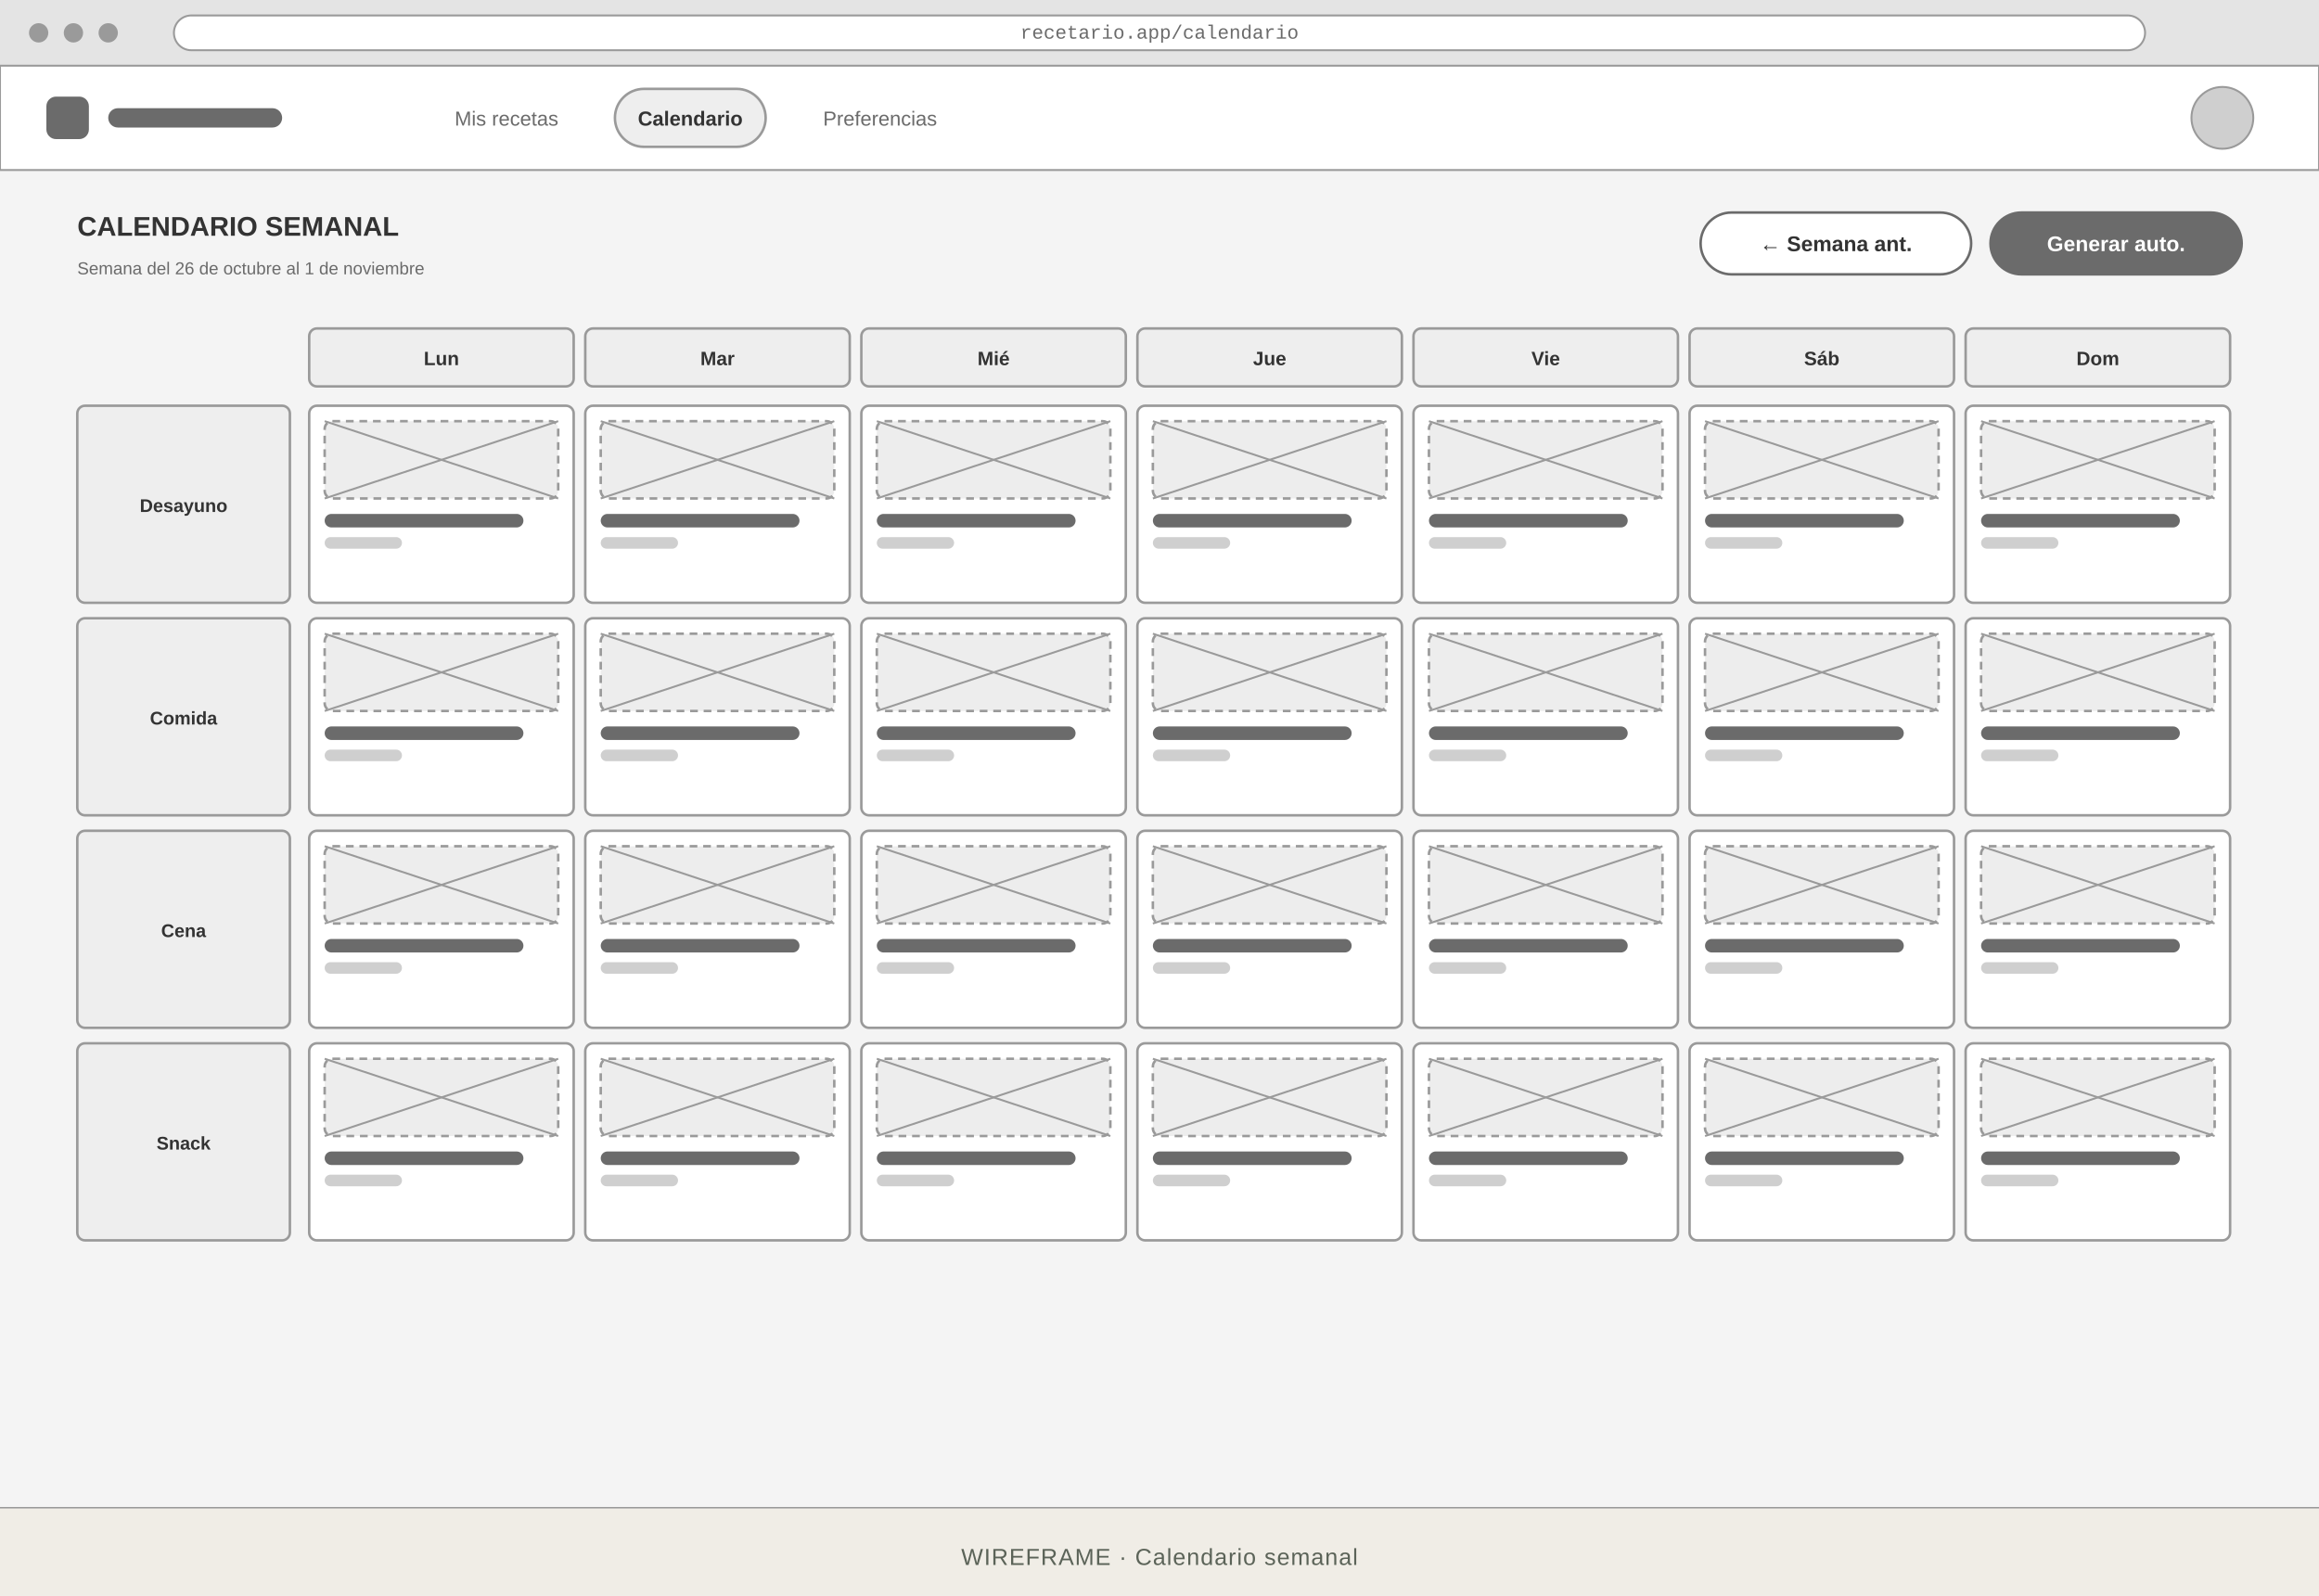
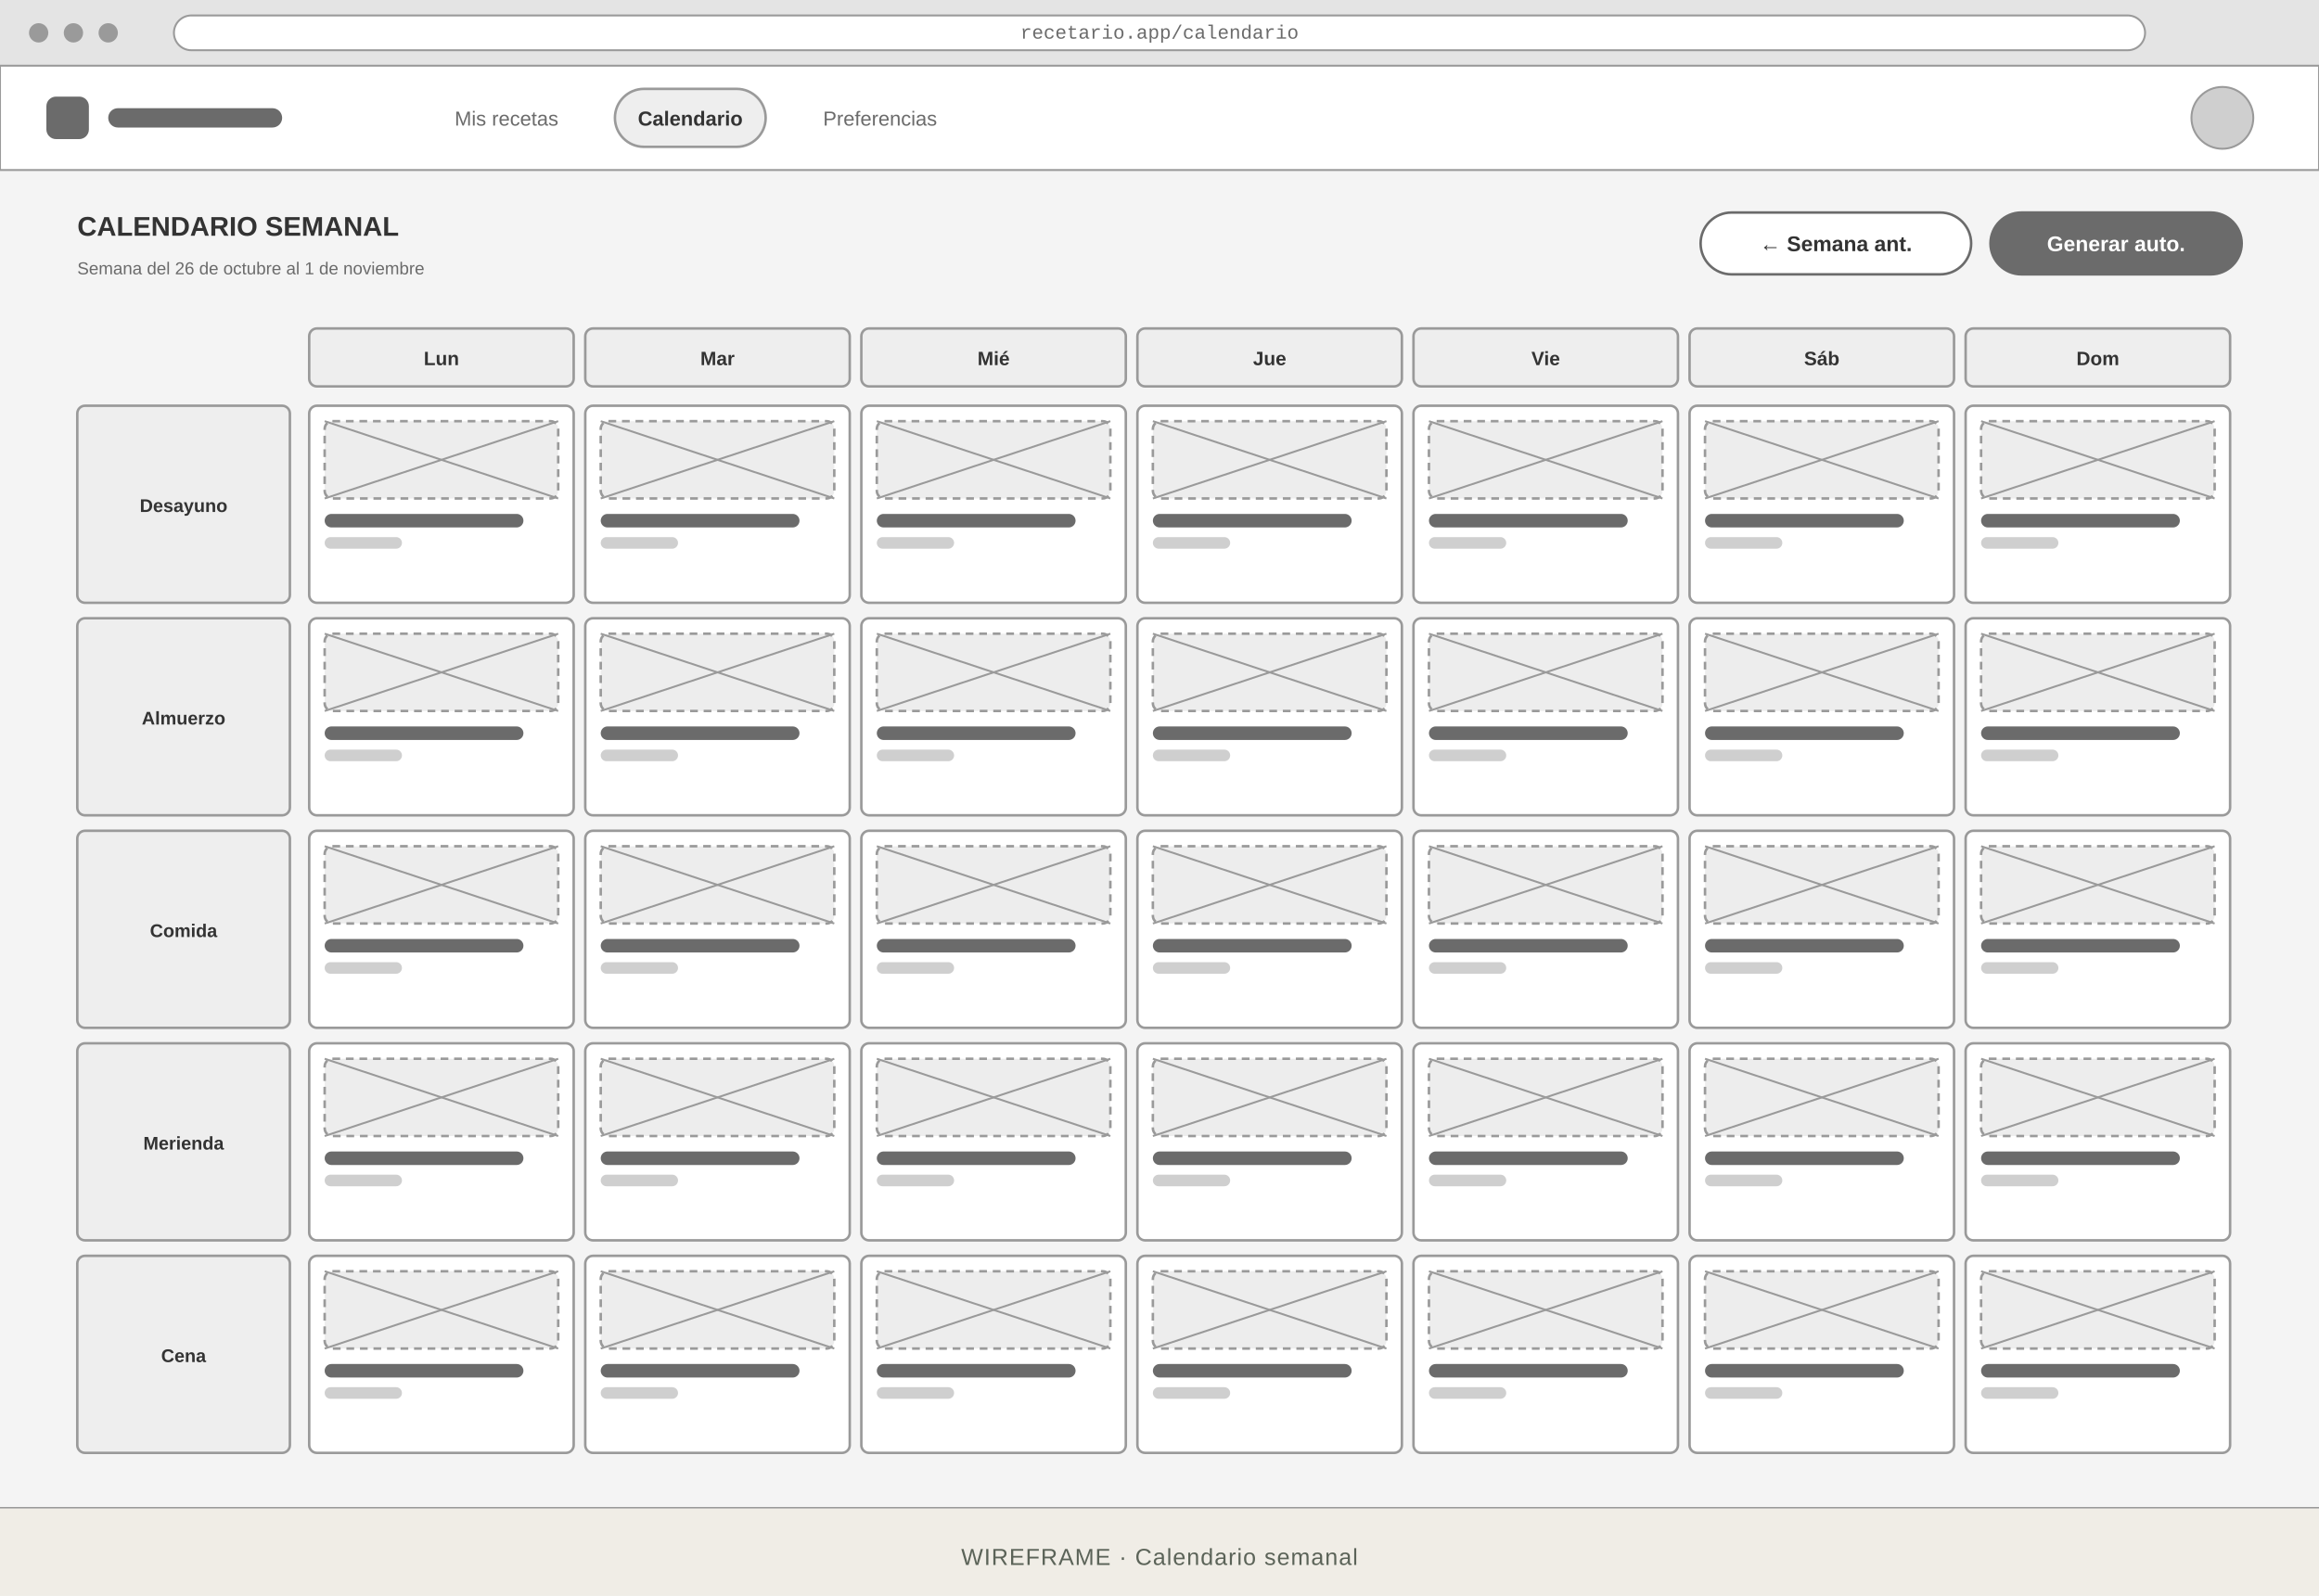
<svg xmlns="http://www.w3.org/2000/svg" viewBox="0 0 1200 826" width="100%" font-family="'Liberation Sans','Arial',sans-serif">
  <rect x="0" y="0" width="1200" height="826" fill="#f0ede6" />
  <rect x="0" y="0" width="1200" height="780" fill="#ffffff" stroke="#9a9a9a" stroke-width="1.5" />
  <rect x="0" y="0" width="1200" height="34" fill="#e4e4e4" />
  <circle cx="20" cy="17" r="5" fill="#9a9a9a" />
  <circle cx="38" cy="17" r="5" fill="#9a9a9a" />
  <circle cx="56" cy="17" r="5" fill="#9a9a9a" />
  <rect x="90" y="8" width="1020" height="18" rx="9" fill="#ffffff" stroke="#9a9a9a" />
  <text x="600.0" y="20" text-anchor="middle" font-size="10" fill="#6b6b6b" font-family="'Liberation Mono',monospace">recetario.app/calendario</text>
  <rect x="0" y="88" width="1200" height="692" rx="0" fill="#f4f4f4" stroke="none" stroke-width="1.3" />
  <rect x="0" y="34" width="1200" height="54" rx="0" fill="#ffffff" stroke="#9a9a9a" stroke-width="1" />
  <rect x="24" y="50" width="22" height="22" rx="5" fill="#6b6b6b" />
  <rect x="56" y="56" width="90" height="10" rx="5.0" fill="#6b6b6b" />
  <text x="262.1" y="65" text-anchor="middle" font-size="10.5" fill="#6b6b6b">Mis recetas</text>
  <rect x="318.2" y="46" width="78.0" height="30" rx="15" fill="#eee" stroke="#9a9a9a" stroke-width="1.3" />
  <text x="357.2" y="65" text-anchor="middle" font-size="10.5" font-weight="700" fill="#333333">Calendario</text>
  <text x="455.4" y="65" text-anchor="middle" font-size="10.5" fill="#6b6b6b">Preferencias</text>
  <circle cx="1150" cy="61" r="16" fill="#cfcfcf" stroke="#9a9a9a" />
  <text x="40" y="122" text-anchor="start" font-size="14" fill="#333333" font-weight="700">CALENDARIO SEMANAL</text>
  <text x="40" y="142" text-anchor="start" font-size="9" fill="#6b6b6b">Semana del 26 de octubre al 1 de noviembre</text>
  <rect x="880" y="110" width="140" height="32" rx="16.0" fill="#ffffff" stroke="#6b6b6b" stroke-width="1.3" />
  <text x="950.0" y="130.0" text-anchor="middle" font-size="11" font-weight="700" fill="#333333">← Semana ant.</text>
  <rect x="1030" y="110" width="130" height="32" rx="16.0" fill="#6b6b6b" stroke="#6b6b6b" stroke-width="1.3" />
  <text x="1095.0" y="130.0" text-anchor="middle" font-size="11" font-weight="700" fill="#ffffff">Generar auto.</text>
  <rect x="160.0" y="170" width="136.857" height="30" rx="4" fill="#eee" stroke="#9a9a9a" stroke-width="1.3" />
  <text x="228.429" y="189" text-anchor="middle" font-size="10" fill="#333333" font-weight="700">Lun</text>
  <rect x="302.857" y="170" width="136.857" height="30" rx="4" fill="#eee" stroke="#9a9a9a" stroke-width="1.3" />
  <text x="371.286" y="189" text-anchor="middle" font-size="10" fill="#333333" font-weight="700">Mar</text>
  <rect x="445.714" y="170" width="136.857" height="30" rx="4" fill="#eee" stroke="#9a9a9a" stroke-width="1.3" />
  <text x="514.143" y="189" text-anchor="middle" font-size="10" fill="#333333" font-weight="700">Mié</text>
  <rect x="588.571" y="170" width="136.857" height="30" rx="4" fill="#eee" stroke="#9a9a9a" stroke-width="1.3" />
  <text x="657.0" y="189" text-anchor="middle" font-size="10" fill="#333333" font-weight="700">Jue</text>
  <rect x="731.429" y="170" width="136.857" height="30" rx="4" fill="#eee" stroke="#9a9a9a" stroke-width="1.3" />
  <text x="799.857" y="189" text-anchor="middle" font-size="10" fill="#333333" font-weight="700">Vie</text>
  <rect x="874.286" y="170" width="136.857" height="30" rx="4" fill="#eee" stroke="#9a9a9a" stroke-width="1.3" />
  <text x="942.714" y="189" text-anchor="middle" font-size="10" fill="#333333" font-weight="700">Sáb</text>
  <rect x="1017.143" y="170" width="136.857" height="30" rx="4" fill="#eee" stroke="#9a9a9a" stroke-width="1.3" />
  <text x="1085.571" y="189" text-anchor="middle" font-size="10" fill="#333333" font-weight="700">Dom</text>
  <rect x="40" y="210" width="110" height="102" rx="4" fill="#eee" stroke="#9a9a9a" stroke-width="1.3" />
-   <text x="95" y="265.0" text-anchor="middle" font-size="9.5" fill="#333333" font-weight="700">Desayuno</text>
+   <text x="95" y="265" text-anchor="middle" font-size="9.5" fill="#333333" font-weight="700">Desayuno</text>
  <rect x="160.0" y="210" width="136.857" height="102" rx="4" fill="#ffffff" stroke="#9a9a9a" stroke-width="1.3" />
  <rect x="168.0" y="218" width="120.857" height="40" rx="4" fill="#ededed" stroke="#9a9a9a" stroke-width="1.3" stroke-dasharray="4 3" />
  <line x1="168.0" y1="218" x2="288.857" y2="258" stroke="#9a9a9a" stroke-width="1" />
  <line x1="288.857" y1="218" x2="168.0" y2="258" stroke="#9a9a9a" stroke-width="1" />
  <rect x="168.0" y="266" width="102.857" height="7" rx="3.5" fill="#6b6b6b" />
  <rect x="168.0" y="278" width="40" height="6" rx="3.0" fill="#cfcfcf" />
  <rect x="302.857" y="210" width="136.857" height="102" rx="4" fill="#ffffff" stroke="#9a9a9a" stroke-width="1.3" />
  <rect x="310.857" y="218" width="120.857" height="40" rx="4" fill="#ededed" stroke="#9a9a9a" stroke-width="1.3" stroke-dasharray="4 3" />
  <line x1="310.857" y1="218" x2="431.714" y2="258" stroke="#9a9a9a" stroke-width="1" />
  <line x1="431.714" y1="218" x2="310.857" y2="258" stroke="#9a9a9a" stroke-width="1" />
  <rect x="310.857" y="266" width="102.857" height="7" rx="3.5" fill="#6b6b6b" />
  <rect x="310.857" y="278" width="40" height="6" rx="3.0" fill="#cfcfcf" />
  <rect x="445.714" y="210" width="136.857" height="102" rx="4" fill="#ffffff" stroke="#9a9a9a" stroke-width="1.3" />
  <rect x="453.714" y="218" width="120.857" height="40" rx="4" fill="#ededed" stroke="#9a9a9a" stroke-width="1.3" stroke-dasharray="4 3" />
  <line x1="453.714" y1="218" x2="574.571" y2="258" stroke="#9a9a9a" stroke-width="1" />
  <line x1="574.571" y1="218" x2="453.714" y2="258" stroke="#9a9a9a" stroke-width="1" />
  <rect x="453.714" y="266" width="102.857" height="7" rx="3.5" fill="#6b6b6b" />
  <rect x="453.714" y="278" width="40" height="6" rx="3.0" fill="#cfcfcf" />
  <rect x="588.571" y="210" width="136.857" height="102" rx="4" fill="#ffffff" stroke="#9a9a9a" stroke-width="1.3" />
  <rect x="596.571" y="218" width="120.857" height="40" rx="4" fill="#ededed" stroke="#9a9a9a" stroke-width="1.3" stroke-dasharray="4 3" />
  <line x1="596.571" y1="218" x2="717.429" y2="258" stroke="#9a9a9a" stroke-width="1" />
  <line x1="717.429" y1="218" x2="596.571" y2="258" stroke="#9a9a9a" stroke-width="1" />
  <rect x="596.571" y="266" width="102.857" height="7" rx="3.5" fill="#6b6b6b" />
  <rect x="596.571" y="278" width="40" height="6" rx="3.0" fill="#cfcfcf" />
  <rect x="731.429" y="210" width="136.857" height="102" rx="4" fill="#ffffff" stroke="#9a9a9a" stroke-width="1.3" />
  <rect x="739.429" y="218" width="120.857" height="40" rx="4" fill="#ededed" stroke="#9a9a9a" stroke-width="1.3" stroke-dasharray="4 3" />
  <line x1="739.429" y1="218" x2="860.286" y2="258" stroke="#9a9a9a" stroke-width="1" />
  <line x1="860.286" y1="218" x2="739.429" y2="258" stroke="#9a9a9a" stroke-width="1" />
  <rect x="739.429" y="266" width="102.857" height="7" rx="3.5" fill="#6b6b6b" />
  <rect x="739.429" y="278" width="40" height="6" rx="3.0" fill="#cfcfcf" />
  <rect x="874.286" y="210" width="136.857" height="102" rx="4" fill="#ffffff" stroke="#9a9a9a" stroke-width="1.3" />
  <rect x="882.286" y="218" width="120.857" height="40" rx="4" fill="#ededed" stroke="#9a9a9a" stroke-width="1.3" stroke-dasharray="4 3" />
  <line x1="882.286" y1="218" x2="1003.143" y2="258" stroke="#9a9a9a" stroke-width="1" />
  <line x1="1003.143" y1="218" x2="882.286" y2="258" stroke="#9a9a9a" stroke-width="1" />
  <rect x="882.286" y="266" width="102.857" height="7" rx="3.5" fill="#6b6b6b" />
  <rect x="882.286" y="278" width="40" height="6" rx="3.0" fill="#cfcfcf" />
  <rect x="1017.143" y="210" width="136.857" height="102" rx="4" fill="#ffffff" stroke="#9a9a9a" stroke-width="1.3" />
  <rect x="1025.143" y="218" width="120.857" height="40" rx="4" fill="#ededed" stroke="#9a9a9a" stroke-width="1.3" stroke-dasharray="4 3" />
  <line x1="1025.143" y1="218" x2="1146.0" y2="258" stroke="#9a9a9a" stroke-width="1" />
  <line x1="1146.0" y1="218" x2="1025.143" y2="258" stroke="#9a9a9a" stroke-width="1" />
  <rect x="1025.143" y="266" width="102.857" height="7" rx="3.5" fill="#6b6b6b" />
  <rect x="1025.143" y="278" width="40" height="6" rx="3.0" fill="#cfcfcf" />
  <rect x="40" y="320" width="110" height="102" rx="4" fill="#eee" stroke="#9a9a9a" stroke-width="1.3" />
-   <text x="95" y="375.0" text-anchor="middle" font-size="9.5" fill="#333333" font-weight="700">Comida</text>
+   <text x="95" y="375" text-anchor="middle" font-size="9.5" fill="#333333" font-weight="700">Almuerzo</text>
  <rect x="160.0" y="320" width="136.857" height="102" rx="4" fill="#ffffff" stroke="#9a9a9a" stroke-width="1.3" />
  <rect x="168.0" y="328" width="120.857" height="40" rx="4" fill="#ededed" stroke="#9a9a9a" stroke-width="1.3" stroke-dasharray="4 3" />
  <line x1="168.0" y1="328" x2="288.857" y2="368" stroke="#9a9a9a" stroke-width="1" />
  <line x1="288.857" y1="328" x2="168.0" y2="368" stroke="#9a9a9a" stroke-width="1" />
  <rect x="168.0" y="376" width="102.857" height="7" rx="3.5" fill="#6b6b6b" />
  <rect x="168.0" y="388" width="40" height="6" rx="3.0" fill="#cfcfcf" />
  <rect x="302.857" y="320" width="136.857" height="102" rx="4" fill="#ffffff" stroke="#9a9a9a" stroke-width="1.3" />
  <rect x="310.857" y="328" width="120.857" height="40" rx="4" fill="#ededed" stroke="#9a9a9a" stroke-width="1.3" stroke-dasharray="4 3" />
  <line x1="310.857" y1="328" x2="431.714" y2="368" stroke="#9a9a9a" stroke-width="1" />
  <line x1="431.714" y1="328" x2="310.857" y2="368" stroke="#9a9a9a" stroke-width="1" />
  <rect x="310.857" y="376" width="102.857" height="7" rx="3.5" fill="#6b6b6b" />
  <rect x="310.857" y="388" width="40" height="6" rx="3.0" fill="#cfcfcf" />
  <rect x="445.714" y="320" width="136.857" height="102" rx="4" fill="#ffffff" stroke="#9a9a9a" stroke-width="1.3" />
  <rect x="453.714" y="328" width="120.857" height="40" rx="4" fill="#ededed" stroke="#9a9a9a" stroke-width="1.3" stroke-dasharray="4 3" />
  <line x1="453.714" y1="328" x2="574.571" y2="368" stroke="#9a9a9a" stroke-width="1" />
  <line x1="574.571" y1="328" x2="453.714" y2="368" stroke="#9a9a9a" stroke-width="1" />
  <rect x="453.714" y="376" width="102.857" height="7" rx="3.5" fill="#6b6b6b" />
  <rect x="453.714" y="388" width="40" height="6" rx="3.0" fill="#cfcfcf" />
  <rect x="588.571" y="320" width="136.857" height="102" rx="4" fill="#ffffff" stroke="#9a9a9a" stroke-width="1.3" />
  <rect x="596.571" y="328" width="120.857" height="40" rx="4" fill="#ededed" stroke="#9a9a9a" stroke-width="1.3" stroke-dasharray="4 3" />
  <line x1="596.571" y1="328" x2="717.429" y2="368" stroke="#9a9a9a" stroke-width="1" />
  <line x1="717.429" y1="328" x2="596.571" y2="368" stroke="#9a9a9a" stroke-width="1" />
  <rect x="596.571" y="376" width="102.857" height="7" rx="3.5" fill="#6b6b6b" />
  <rect x="596.571" y="388" width="40" height="6" rx="3.0" fill="#cfcfcf" />
  <rect x="731.429" y="320" width="136.857" height="102" rx="4" fill="#ffffff" stroke="#9a9a9a" stroke-width="1.3" />
  <rect x="739.429" y="328" width="120.857" height="40" rx="4" fill="#ededed" stroke="#9a9a9a" stroke-width="1.3" stroke-dasharray="4 3" />
  <line x1="739.429" y1="328" x2="860.286" y2="368" stroke="#9a9a9a" stroke-width="1" />
  <line x1="860.286" y1="328" x2="739.429" y2="368" stroke="#9a9a9a" stroke-width="1" />
  <rect x="739.429" y="376" width="102.857" height="7" rx="3.5" fill="#6b6b6b" />
  <rect x="739.429" y="388" width="40" height="6" rx="3.0" fill="#cfcfcf" />
  <rect x="874.286" y="320" width="136.857" height="102" rx="4" fill="#ffffff" stroke="#9a9a9a" stroke-width="1.3" />
  <rect x="882.286" y="328" width="120.857" height="40" rx="4" fill="#ededed" stroke="#9a9a9a" stroke-width="1.3" stroke-dasharray="4 3" />
  <line x1="882.286" y1="328" x2="1003.143" y2="368" stroke="#9a9a9a" stroke-width="1" />
  <line x1="1003.143" y1="328" x2="882.286" y2="368" stroke="#9a9a9a" stroke-width="1" />
  <rect x="882.286" y="376" width="102.857" height="7" rx="3.5" fill="#6b6b6b" />
  <rect x="882.286" y="388" width="40" height="6" rx="3.0" fill="#cfcfcf" />
  <rect x="1017.143" y="320" width="136.857" height="102" rx="4" fill="#ffffff" stroke="#9a9a9a" stroke-width="1.3" />
  <rect x="1025.143" y="328" width="120.857" height="40" rx="4" fill="#ededed" stroke="#9a9a9a" stroke-width="1.3" stroke-dasharray="4 3" />
  <line x1="1025.143" y1="328" x2="1146.0" y2="368" stroke="#9a9a9a" stroke-width="1" />
  <line x1="1146.0" y1="328" x2="1025.143" y2="368" stroke="#9a9a9a" stroke-width="1" />
  <rect x="1025.143" y="376" width="102.857" height="7" rx="3.5" fill="#6b6b6b" />
  <rect x="1025.143" y="388" width="40" height="6" rx="3.0" fill="#cfcfcf" />
  <rect x="40" y="430" width="110" height="102" rx="4" fill="#eee" stroke="#9a9a9a" stroke-width="1.3" />
-   <text x="95" y="485.0" text-anchor="middle" font-size="9.5" fill="#333333" font-weight="700">Cena</text>
+   <text x="95" y="485" text-anchor="middle" font-size="9.5" fill="#333333" font-weight="700">Comida</text>
  <rect x="160.0" y="430" width="136.857" height="102" rx="4" fill="#ffffff" stroke="#9a9a9a" stroke-width="1.3" />
  <rect x="168.0" y="438" width="120.857" height="40" rx="4" fill="#ededed" stroke="#9a9a9a" stroke-width="1.3" stroke-dasharray="4 3" />
  <line x1="168.0" y1="438" x2="288.857" y2="478" stroke="#9a9a9a" stroke-width="1" />
  <line x1="288.857" y1="438" x2="168.0" y2="478" stroke="#9a9a9a" stroke-width="1" />
  <rect x="168.0" y="486" width="102.857" height="7" rx="3.5" fill="#6b6b6b" />
  <rect x="168.0" y="498" width="40" height="6" rx="3.0" fill="#cfcfcf" />
  <rect x="302.857" y="430" width="136.857" height="102" rx="4" fill="#ffffff" stroke="#9a9a9a" stroke-width="1.3" />
  <rect x="310.857" y="438" width="120.857" height="40" rx="4" fill="#ededed" stroke="#9a9a9a" stroke-width="1.3" stroke-dasharray="4 3" />
  <line x1="310.857" y1="438" x2="431.714" y2="478" stroke="#9a9a9a" stroke-width="1" />
  <line x1="431.714" y1="438" x2="310.857" y2="478" stroke="#9a9a9a" stroke-width="1" />
  <rect x="310.857" y="486" width="102.857" height="7" rx="3.5" fill="#6b6b6b" />
  <rect x="310.857" y="498" width="40" height="6" rx="3.0" fill="#cfcfcf" />
  <rect x="445.714" y="430" width="136.857" height="102" rx="4" fill="#ffffff" stroke="#9a9a9a" stroke-width="1.3" />
  <rect x="453.714" y="438" width="120.857" height="40" rx="4" fill="#ededed" stroke="#9a9a9a" stroke-width="1.3" stroke-dasharray="4 3" />
  <line x1="453.714" y1="438" x2="574.571" y2="478" stroke="#9a9a9a" stroke-width="1" />
  <line x1="574.571" y1="438" x2="453.714" y2="478" stroke="#9a9a9a" stroke-width="1" />
  <rect x="453.714" y="486" width="102.857" height="7" rx="3.5" fill="#6b6b6b" />
  <rect x="453.714" y="498" width="40" height="6" rx="3.0" fill="#cfcfcf" />
  <rect x="588.571" y="430" width="136.857" height="102" rx="4" fill="#ffffff" stroke="#9a9a9a" stroke-width="1.3" />
  <rect x="596.571" y="438" width="120.857" height="40" rx="4" fill="#ededed" stroke="#9a9a9a" stroke-width="1.3" stroke-dasharray="4 3" />
  <line x1="596.571" y1="438" x2="717.429" y2="478" stroke="#9a9a9a" stroke-width="1" />
  <line x1="717.429" y1="438" x2="596.571" y2="478" stroke="#9a9a9a" stroke-width="1" />
  <rect x="596.571" y="486" width="102.857" height="7" rx="3.5" fill="#6b6b6b" />
  <rect x="596.571" y="498" width="40" height="6" rx="3.0" fill="#cfcfcf" />
  <rect x="731.429" y="430" width="136.857" height="102" rx="4" fill="#ffffff" stroke="#9a9a9a" stroke-width="1.3" />
  <rect x="739.429" y="438" width="120.857" height="40" rx="4" fill="#ededed" stroke="#9a9a9a" stroke-width="1.3" stroke-dasharray="4 3" />
  <line x1="739.429" y1="438" x2="860.286" y2="478" stroke="#9a9a9a" stroke-width="1" />
  <line x1="860.286" y1="438" x2="739.429" y2="478" stroke="#9a9a9a" stroke-width="1" />
  <rect x="739.429" y="486" width="102.857" height="7" rx="3.5" fill="#6b6b6b" />
  <rect x="739.429" y="498" width="40" height="6" rx="3.0" fill="#cfcfcf" />
  <rect x="874.286" y="430" width="136.857" height="102" rx="4" fill="#ffffff" stroke="#9a9a9a" stroke-width="1.3" />
  <rect x="882.286" y="438" width="120.857" height="40" rx="4" fill="#ededed" stroke="#9a9a9a" stroke-width="1.3" stroke-dasharray="4 3" />
  <line x1="882.286" y1="438" x2="1003.143" y2="478" stroke="#9a9a9a" stroke-width="1" />
  <line x1="1003.143" y1="438" x2="882.286" y2="478" stroke="#9a9a9a" stroke-width="1" />
  <rect x="882.286" y="486" width="102.857" height="7" rx="3.5" fill="#6b6b6b" />
  <rect x="882.286" y="498" width="40" height="6" rx="3.0" fill="#cfcfcf" />
  <rect x="1017.143" y="430" width="136.857" height="102" rx="4" fill="#ffffff" stroke="#9a9a9a" stroke-width="1.3" />
  <rect x="1025.143" y="438" width="120.857" height="40" rx="4" fill="#ededed" stroke="#9a9a9a" stroke-width="1.3" stroke-dasharray="4 3" />
  <line x1="1025.143" y1="438" x2="1146.0" y2="478" stroke="#9a9a9a" stroke-width="1" />
  <line x1="1146.0" y1="438" x2="1025.143" y2="478" stroke="#9a9a9a" stroke-width="1" />
  <rect x="1025.143" y="486" width="102.857" height="7" rx="3.5" fill="#6b6b6b" />
  <rect x="1025.143" y="498" width="40" height="6" rx="3.0" fill="#cfcfcf" />
  <rect x="40" y="540" width="110" height="102" rx="4" fill="#eee" stroke="#9a9a9a" stroke-width="1.3" />
-   <text x="95" y="595.0" text-anchor="middle" font-size="9.5" fill="#333333" font-weight="700">Snack</text>
+   <text x="95" y="595" text-anchor="middle" font-size="9.5" fill="#333333" font-weight="700">Merienda</text>
  <rect x="160.0" y="540" width="136.857" height="102" rx="4" fill="#ffffff" stroke="#9a9a9a" stroke-width="1.3" />
  <rect x="168.0" y="548" width="120.857" height="40" rx="4" fill="#ededed" stroke="#9a9a9a" stroke-width="1.3" stroke-dasharray="4 3" />
  <line x1="168.0" y1="548" x2="288.857" y2="588" stroke="#9a9a9a" stroke-width="1" />
  <line x1="288.857" y1="548" x2="168.0" y2="588" stroke="#9a9a9a" stroke-width="1" />
  <rect x="168.0" y="596" width="102.857" height="7" rx="3.5" fill="#6b6b6b" />
  <rect x="168.0" y="608" width="40" height="6" rx="3.0" fill="#cfcfcf" />
  <rect x="302.857" y="540" width="136.857" height="102" rx="4" fill="#ffffff" stroke="#9a9a9a" stroke-width="1.3" />
  <rect x="310.857" y="548" width="120.857" height="40" rx="4" fill="#ededed" stroke="#9a9a9a" stroke-width="1.3" stroke-dasharray="4 3" />
  <line x1="310.857" y1="548" x2="431.714" y2="588" stroke="#9a9a9a" stroke-width="1" />
  <line x1="431.714" y1="548" x2="310.857" y2="588" stroke="#9a9a9a" stroke-width="1" />
  <rect x="310.857" y="596" width="102.857" height="7" rx="3.5" fill="#6b6b6b" />
  <rect x="310.857" y="608" width="40" height="6" rx="3.0" fill="#cfcfcf" />
  <rect x="445.714" y="540" width="136.857" height="102" rx="4" fill="#ffffff" stroke="#9a9a9a" stroke-width="1.3" />
  <rect x="453.714" y="548" width="120.857" height="40" rx="4" fill="#ededed" stroke="#9a9a9a" stroke-width="1.3" stroke-dasharray="4 3" />
  <line x1="453.714" y1="548" x2="574.571" y2="588" stroke="#9a9a9a" stroke-width="1" />
  <line x1="574.571" y1="548" x2="453.714" y2="588" stroke="#9a9a9a" stroke-width="1" />
  <rect x="453.714" y="596" width="102.857" height="7" rx="3.5" fill="#6b6b6b" />
  <rect x="453.714" y="608" width="40" height="6" rx="3.0" fill="#cfcfcf" />
  <rect x="588.571" y="540" width="136.857" height="102" rx="4" fill="#ffffff" stroke="#9a9a9a" stroke-width="1.3" />
  <rect x="596.571" y="548" width="120.857" height="40" rx="4" fill="#ededed" stroke="#9a9a9a" stroke-width="1.3" stroke-dasharray="4 3" />
  <line x1="596.571" y1="548" x2="717.429" y2="588" stroke="#9a9a9a" stroke-width="1" />
  <line x1="717.429" y1="548" x2="596.571" y2="588" stroke="#9a9a9a" stroke-width="1" />
  <rect x="596.571" y="596" width="102.857" height="7" rx="3.5" fill="#6b6b6b" />
  <rect x="596.571" y="608" width="40" height="6" rx="3.0" fill="#cfcfcf" />
  <rect x="731.429" y="540" width="136.857" height="102" rx="4" fill="#ffffff" stroke="#9a9a9a" stroke-width="1.3" />
  <rect x="739.429" y="548" width="120.857" height="40" rx="4" fill="#ededed" stroke="#9a9a9a" stroke-width="1.3" stroke-dasharray="4 3" />
  <line x1="739.429" y1="548" x2="860.286" y2="588" stroke="#9a9a9a" stroke-width="1" />
  <line x1="860.286" y1="548" x2="739.429" y2="588" stroke="#9a9a9a" stroke-width="1" />
  <rect x="739.429" y="596" width="102.857" height="7" rx="3.5" fill="#6b6b6b" />
  <rect x="739.429" y="608" width="40" height="6" rx="3.0" fill="#cfcfcf" />
  <rect x="874.286" y="540" width="136.857" height="102" rx="4" fill="#ffffff" stroke="#9a9a9a" stroke-width="1.3" />
  <rect x="882.286" y="548" width="120.857" height="40" rx="4" fill="#ededed" stroke="#9a9a9a" stroke-width="1.3" stroke-dasharray="4 3" />
  <line x1="882.286" y1="548" x2="1003.143" y2="588" stroke="#9a9a9a" stroke-width="1" />
  <line x1="1003.143" y1="548" x2="882.286" y2="588" stroke="#9a9a9a" stroke-width="1" />
  <rect x="882.286" y="596" width="102.857" height="7" rx="3.5" fill="#6b6b6b" />
  <rect x="882.286" y="608" width="40" height="6" rx="3.0" fill="#cfcfcf" />
  <rect x="1017.143" y="540" width="136.857" height="102" rx="4" fill="#ffffff" stroke="#9a9a9a" stroke-width="1.3" />
  <rect x="1025.143" y="548" width="120.857" height="40" rx="4" fill="#ededed" stroke="#9a9a9a" stroke-width="1.3" stroke-dasharray="4 3" />
  <line x1="1025.143" y1="548" x2="1146.0" y2="588" stroke="#9a9a9a" stroke-width="1" />
  <line x1="1146.0" y1="548" x2="1025.143" y2="588" stroke="#9a9a9a" stroke-width="1" />
  <rect x="1025.143" y="596" width="102.857" height="7" rx="3.5" fill="#6b6b6b" />
  <rect x="1025.143" y="608" width="40" height="6" rx="3.0" fill="#cfcfcf" />
+   <rect x="40" y="650" width="110" height="102" rx="4" fill="#eee" stroke="#9a9a9a" stroke-width="1.3" />
+   <text x="95" y="705" text-anchor="middle" font-size="9.5" fill="#333333" font-weight="700">Cena</text>
+   <rect x="160.0" y="650" width="136.857" height="102" rx="4" fill="#ffffff" stroke="#9a9a9a" stroke-width="1.3" />
+   <rect x="168.0" y="658" width="120.857" height="40" rx="4" fill="#ededed" stroke="#9a9a9a" stroke-width="1.3" stroke-dasharray="4 3" />
+   <line x1="168.0" y1="658" x2="288.857" y2="698" stroke="#9a9a9a" stroke-width="1" />
+   <line x1="288.857" y1="658" x2="168.0" y2="698" stroke="#9a9a9a" stroke-width="1" />
+   <rect x="168.0" y="706" width="102.857" height="7" rx="3.5" fill="#6b6b6b" />
+   <rect x="168.0" y="718" width="40" height="6" rx="3.0" fill="#cfcfcf" />
+   <rect x="302.857" y="650" width="136.857" height="102" rx="4" fill="#ffffff" stroke="#9a9a9a" stroke-width="1.3" />
+   <rect x="310.857" y="658" width="120.857" height="40" rx="4" fill="#ededed" stroke="#9a9a9a" stroke-width="1.3" stroke-dasharray="4 3" />
+   <line x1="310.857" y1="658" x2="431.714" y2="698" stroke="#9a9a9a" stroke-width="1" />
+   <line x1="431.714" y1="658" x2="310.857" y2="698" stroke="#9a9a9a" stroke-width="1" />
+   <rect x="310.857" y="706" width="102.857" height="7" rx="3.5" fill="#6b6b6b" />
+   <rect x="310.857" y="718" width="40" height="6" rx="3.0" fill="#cfcfcf" />
+   <rect x="445.714" y="650" width="136.857" height="102" rx="4" fill="#ffffff" stroke="#9a9a9a" stroke-width="1.3" />
+   <rect x="453.714" y="658" width="120.857" height="40" rx="4" fill="#ededed" stroke="#9a9a9a" stroke-width="1.3" stroke-dasharray="4 3" />
+   <line x1="453.714" y1="658" x2="574.571" y2="698" stroke="#9a9a9a" stroke-width="1" />
+   <line x1="574.571" y1="658" x2="453.714" y2="698" stroke="#9a9a9a" stroke-width="1" />
+   <rect x="453.714" y="706" width="102.857" height="7" rx="3.5" fill="#6b6b6b" />
+   <rect x="453.714" y="718" width="40" height="6" rx="3.0" fill="#cfcfcf" />
+   <rect x="588.571" y="650" width="136.857" height="102" rx="4" fill="#ffffff" stroke="#9a9a9a" stroke-width="1.3" />
+   <rect x="596.571" y="658" width="120.857" height="40" rx="4" fill="#ededed" stroke="#9a9a9a" stroke-width="1.3" stroke-dasharray="4 3" />
+   <line x1="596.571" y1="658" x2="717.429" y2="698" stroke="#9a9a9a" stroke-width="1" />
+   <line x1="717.429" y1="658" x2="596.571" y2="698" stroke="#9a9a9a" stroke-width="1" />
+   <rect x="596.571" y="706" width="102.857" height="7" rx="3.5" fill="#6b6b6b" />
+   <rect x="596.571" y="718" width="40" height="6" rx="3.0" fill="#cfcfcf" />
+   <rect x="731.429" y="650" width="136.857" height="102" rx="4" fill="#ffffff" stroke="#9a9a9a" stroke-width="1.3" />
+   <rect x="739.429" y="658" width="120.857" height="40" rx="4" fill="#ededed" stroke="#9a9a9a" stroke-width="1.3" stroke-dasharray="4 3" />
+   <line x1="739.429" y1="658" x2="860.286" y2="698" stroke="#9a9a9a" stroke-width="1" />
+   <line x1="860.286" y1="658" x2="739.429" y2="698" stroke="#9a9a9a" stroke-width="1" />
+   <rect x="739.429" y="706" width="102.857" height="7" rx="3.5" fill="#6b6b6b" />
+   <rect x="739.429" y="718" width="40" height="6" rx="3.0" fill="#cfcfcf" />
+   <rect x="874.286" y="650" width="136.857" height="102" rx="4" fill="#ffffff" stroke="#9a9a9a" stroke-width="1.3" />
+   <rect x="882.286" y="658" width="120.857" height="40" rx="4" fill="#ededed" stroke="#9a9a9a" stroke-width="1.3" stroke-dasharray="4 3" />
+   <line x1="882.286" y1="658" x2="1003.143" y2="698" stroke="#9a9a9a" stroke-width="1" />
+   <line x1="1003.143" y1="658" x2="882.286" y2="698" stroke="#9a9a9a" stroke-width="1" />
+   <rect x="882.286" y="706" width="102.857" height="7" rx="3.5" fill="#6b6b6b" />
+   <rect x="882.286" y="718" width="40" height="6" rx="3.0" fill="#cfcfcf" />
+   <rect x="1017.143" y="650" width="136.857" height="102" rx="4" fill="#ffffff" stroke="#9a9a9a" stroke-width="1.3" />
+   <rect x="1025.143" y="658" width="120.857" height="40" rx="4" fill="#ededed" stroke="#9a9a9a" stroke-width="1.3" stroke-dasharray="4 3" />
+   <line x1="1025.143" y1="658" x2="1146.0" y2="698" stroke="#9a9a9a" stroke-width="1" />
+   <line x1="1146.0" y1="658" x2="1025.143" y2="698" stroke="#9a9a9a" stroke-width="1" />
+   <rect x="1025.143" y="706" width="102.857" height="7" rx="3.5" fill="#6b6b6b" />
+   <rect x="1025.143" y="718" width="40" height="6" rx="3.0" fill="#cfcfcf" />
  <text x="600.0" y="810" text-anchor="middle" font-size="12" fill="#5b6358" letter-spacing=".5">WIREFRAME · Calendario semanal</text>
</svg>
